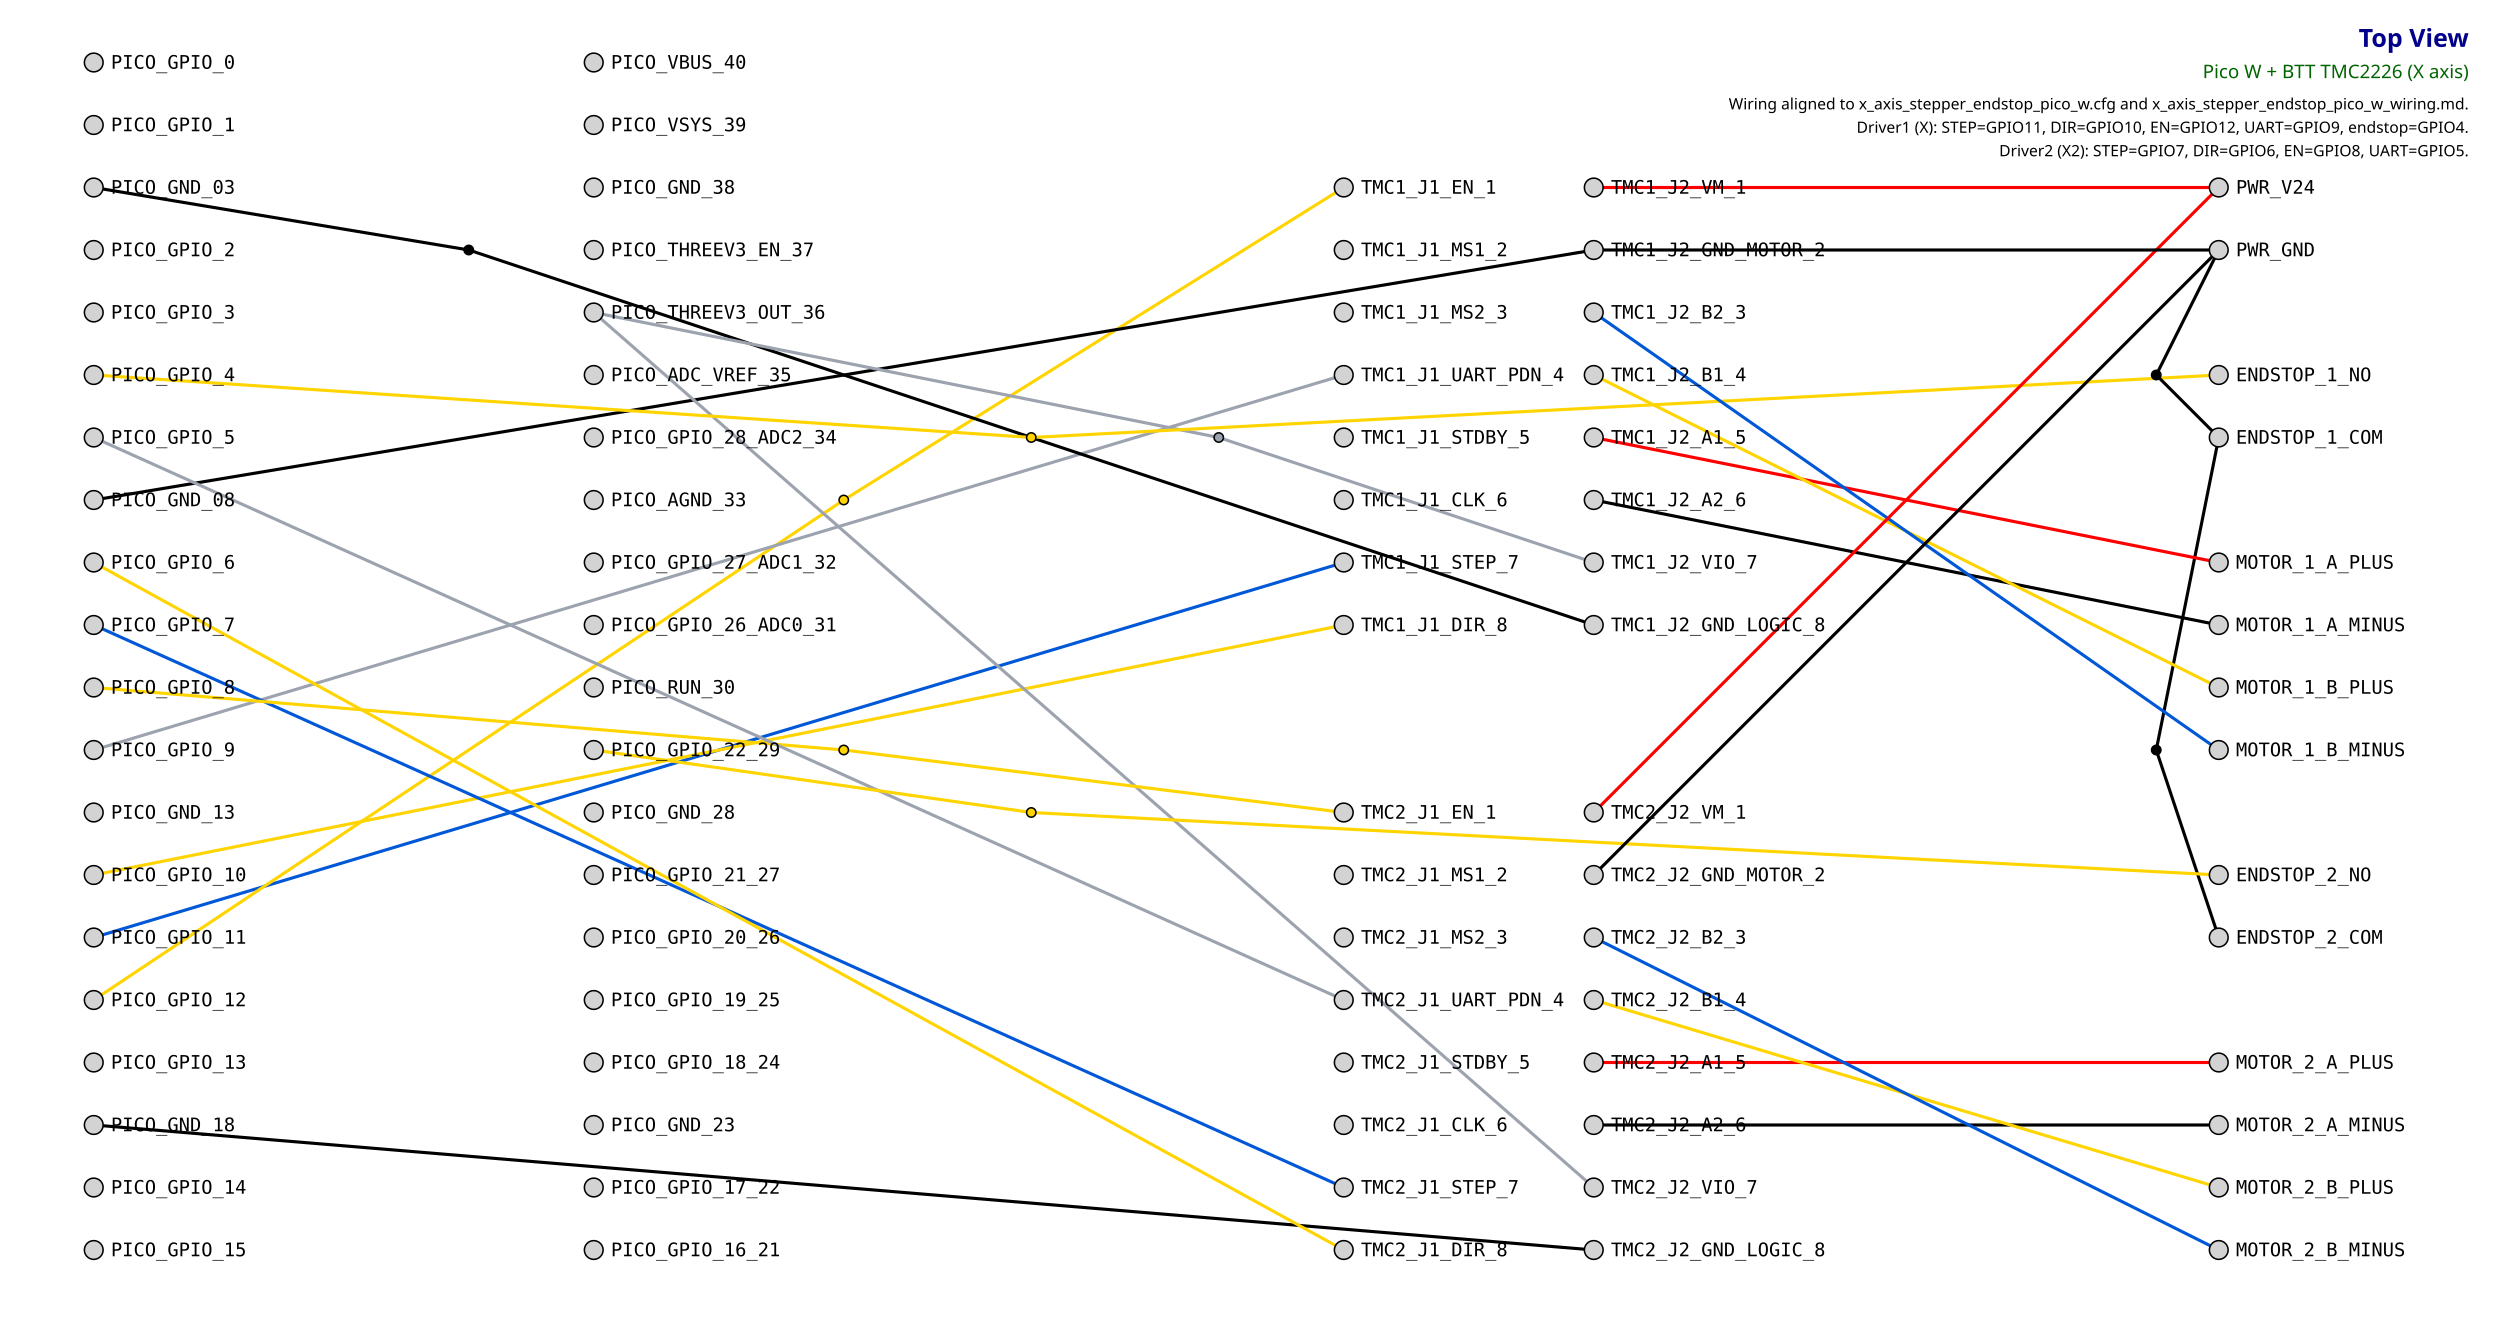
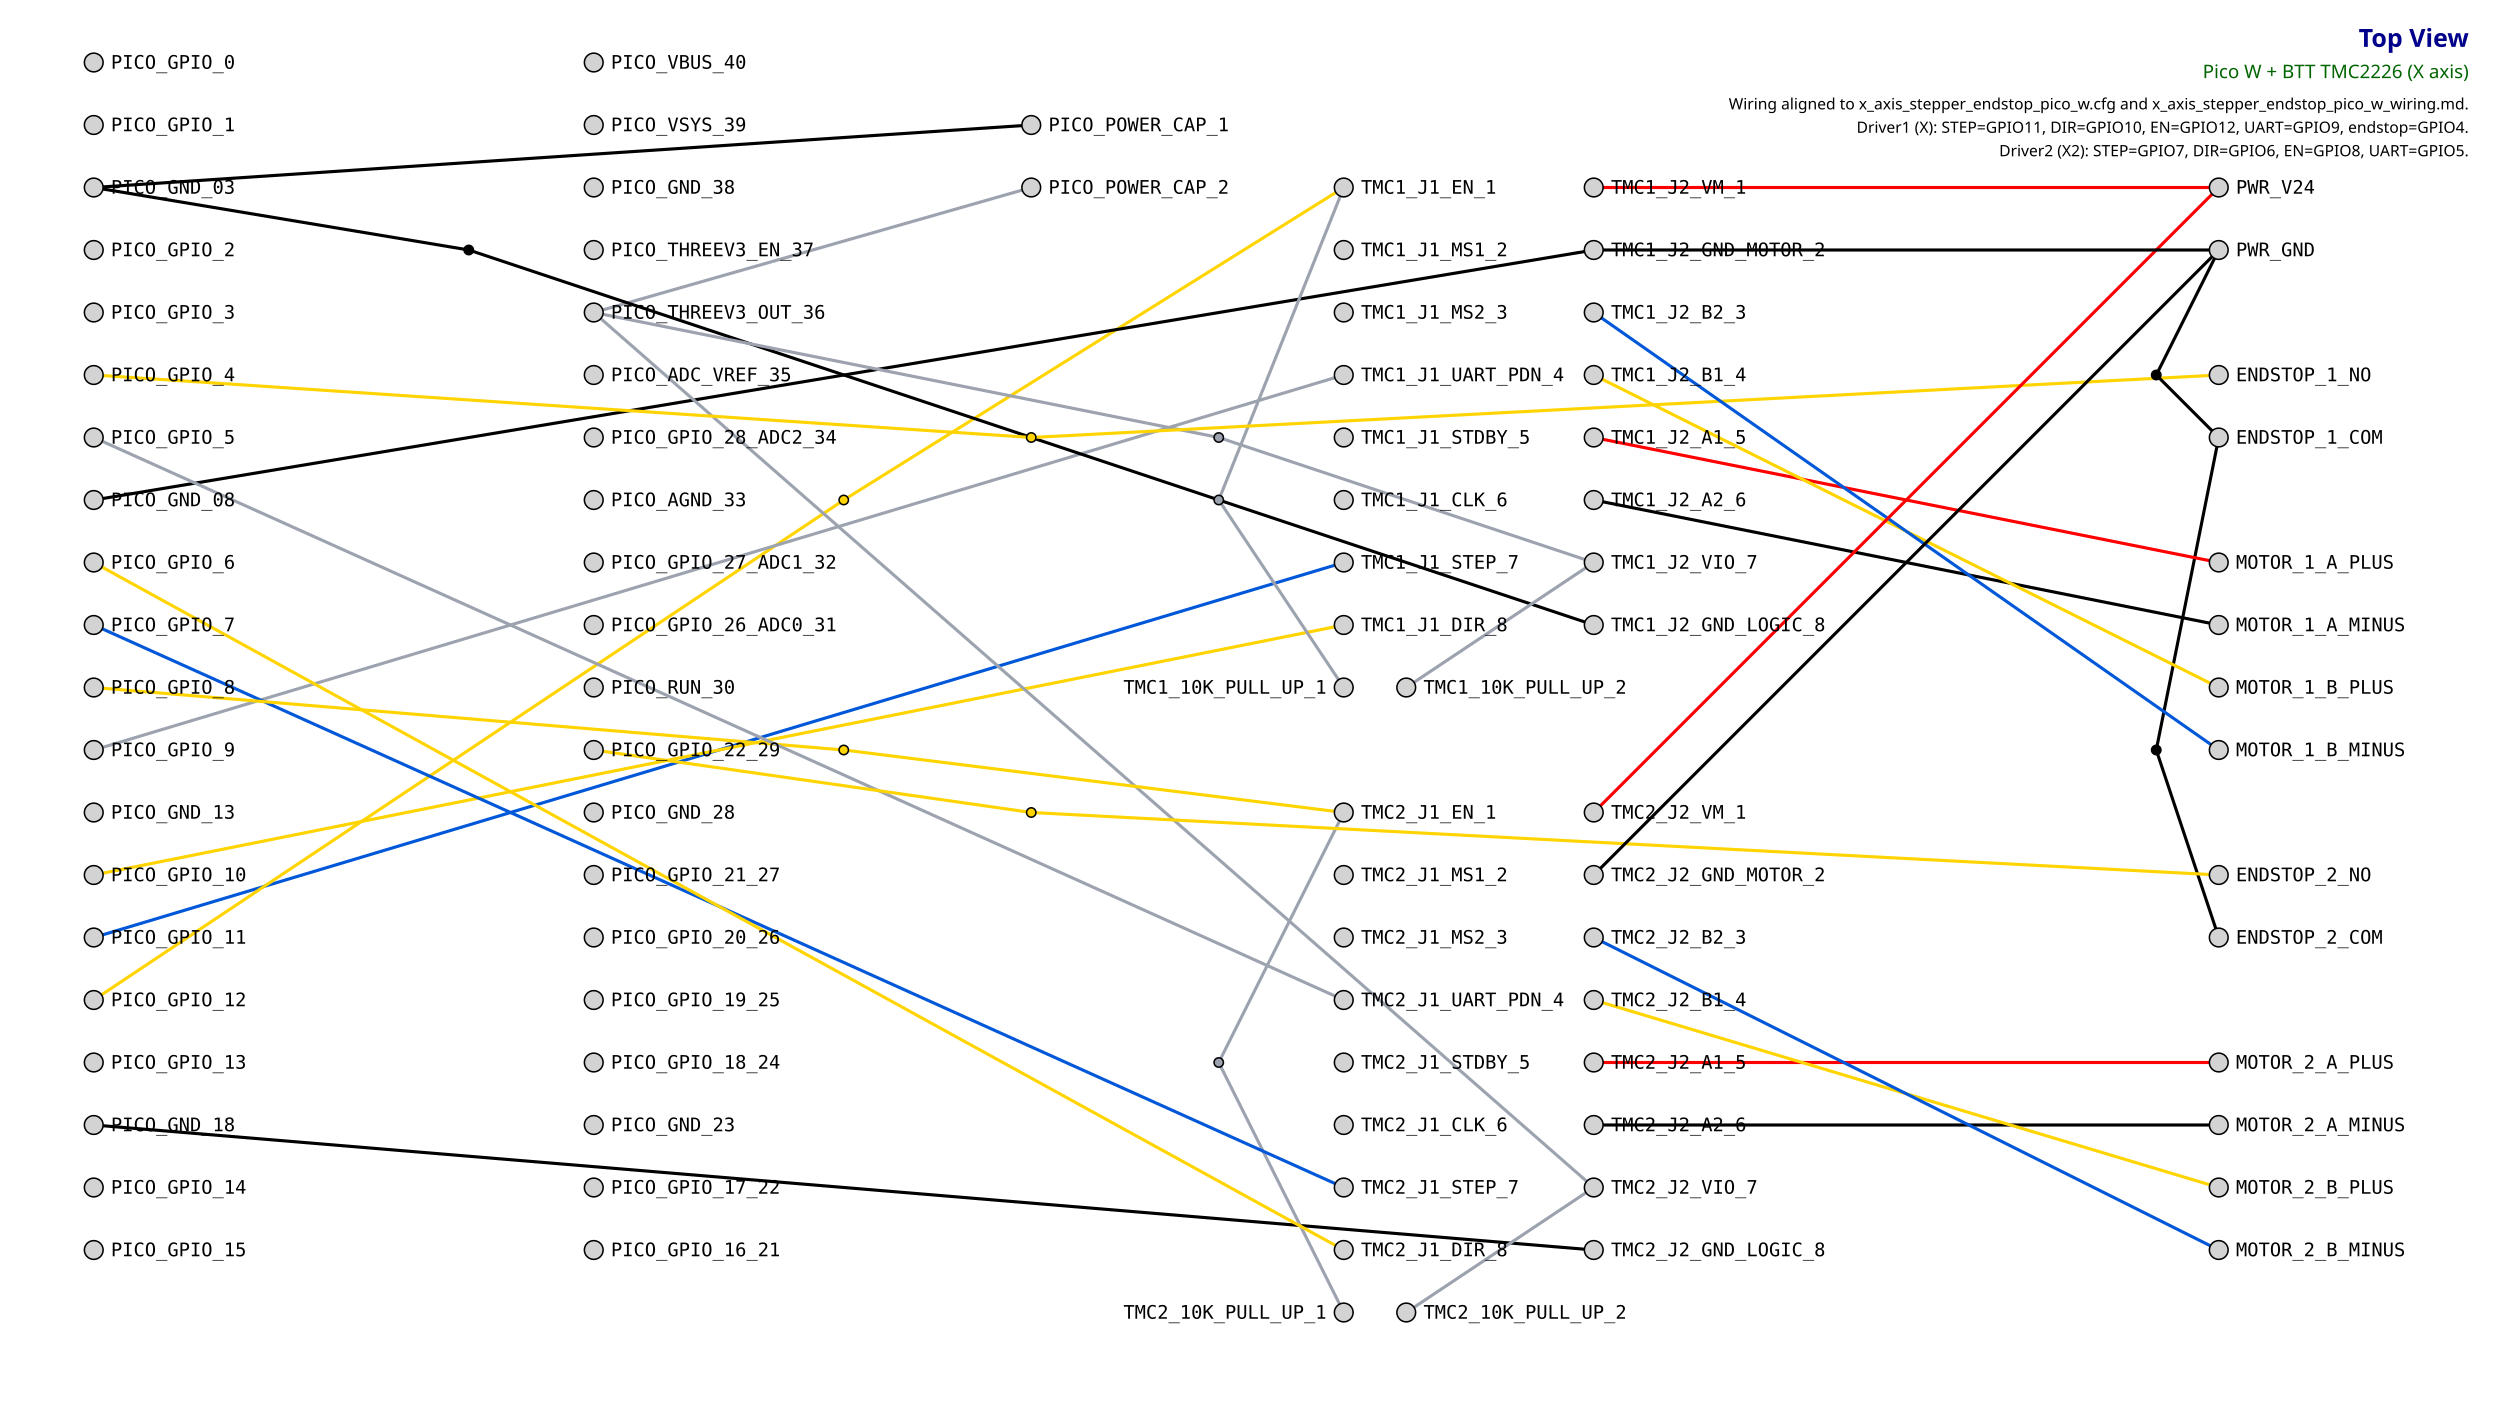
- <svg xmlns="http://www.w3.org/2000/svg" viewBox="0 0 1600 860" width="100%" height="100%">
+ <svg xmlns="http://www.w3.org/2000/svg" viewBox="0 0 1600 900" width="100%" height="100%">
+   <line x1="60" y1="120" x2="660" y2="80" stroke="#000000" stroke-width="2" />
+   <line x1="660" y1="120" x2="380" y2="200" stroke="#9ca3af" stroke-width="2" />
  <line x1="60" y1="600" x2="860" y2="360" stroke="#0057d8" stroke-width="2" />
  <line x1="60" y1="560" x2="860" y2="400" stroke="#ffd400" stroke-width="2" />
  <line x1="60" y1="640" x2="540" y2="320" stroke="#ffd400" stroke-width="2" />
  <line x1="540" y1="320" x2="860" y2="120" stroke="#ffd400" stroke-width="2" />
  <circle cx="540" cy="320" r="3" fill="#ffd400" stroke="black" stroke-width="1" />
  <line x1="60" y1="480" x2="860" y2="240" stroke="#9ca3af" stroke-width="2" />
  <line x1="60" y1="120" x2="300" y2="160" stroke="#000000" stroke-width="2" />
  <line x1="300" y1="160" x2="1020" y2="400" stroke="#000000" stroke-width="2" />
  <circle cx="300" cy="160" r="3" fill="#000000" stroke="black" stroke-width="1" />
  <line x1="60" y1="320" x2="1020" y2="160" stroke="#000000" stroke-width="2" />
  <line x1="380" y1="200" x2="780" y2="280" stroke="#9ca3af" stroke-width="2" />
  <line x1="780" y1="280" x2="1020" y2="360" stroke="#9ca3af" stroke-width="2" />
  <circle cx="780" cy="280" r="3" fill="#9ca3af" stroke="black" stroke-width="1" />
+   <line x1="1020" y1="360" x2="900" y2="440" stroke="#9ca3af" stroke-width="2" />
+   <line x1="860" y1="440" x2="780" y2="320" stroke="#9ca3af" stroke-width="2" />
+   <line x1="780" y1="320" x2="860" y2="120" stroke="#9ca3af" stroke-width="2" />
+   <circle cx="780" cy="320" r="3" fill="#9ca3af" stroke="black" stroke-width="1" />
  <line x1="60" y1="720" x2="1020" y2="800" stroke="#000000" stroke-width="2" />
  <line x1="380" y1="200" x2="1020" y2="760" stroke="#9ca3af" stroke-width="2" />
+   <line x1="1020" y1="760" x2="900" y2="840" stroke="#9ca3af" stroke-width="2" />
+   <line x1="860" y1="840" x2="780" y2="680" stroke="#9ca3af" stroke-width="2" />
+   <line x1="780" y1="680" x2="860" y2="520" stroke="#9ca3af" stroke-width="2" />
+   <circle cx="780" cy="680" r="3" fill="#9ca3af" stroke="black" stroke-width="1" />
  <line x1="60" y1="400" x2="860" y2="760" stroke="#0057d8" stroke-width="2" />
  <line x1="60" y1="360" x2="860" y2="800" stroke="#ffd400" stroke-width="2" />
  <line x1="60" y1="440" x2="540" y2="480" stroke="#ffd400" stroke-width="2" />
  <line x1="540" y1="480" x2="860" y2="520" stroke="#ffd400" stroke-width="2" />
  <circle cx="540" cy="480" r="3" fill="#ffd400" stroke="black" stroke-width="1" />
  <line x1="60" y1="280" x2="860" y2="640" stroke="#9ca3af" stroke-width="2" />
  <line x1="60" y1="240" x2="660" y2="280" stroke="#ffd400" stroke-width="2" />
  <line x1="660" y1="280" x2="1420" y2="240" stroke="#ffd400" stroke-width="2" />
  <circle cx="660" cy="280" r="3" fill="#ffd400" stroke="black" stroke-width="1" />
  <line x1="1420" y1="160" x2="1380" y2="240" stroke="#000000" stroke-width="2" />
  <line x1="1380" y1="240" x2="1420" y2="280" stroke="#000000" stroke-width="2" />
  <circle cx="1380" cy="240" r="3" fill="#000000" stroke="black" stroke-width="1" />
  <line x1="1420" y1="280" x2="1380" y2="480" stroke="#000000" stroke-width="2" />
  <line x1="1380" y1="480" x2="1420" y2="600" stroke="#000000" stroke-width="2" />
  <circle cx="1380" cy="480" r="3" fill="#000000" stroke="black" stroke-width="1" />
  <line x1="380" y1="480" x2="660" y2="520" stroke="#ffd400" stroke-width="2" />
  <line x1="660" y1="520" x2="1420" y2="560" stroke="#ffd400" stroke-width="2" />
  <circle cx="660" cy="520" r="3" fill="#ffd400" stroke="black" stroke-width="1" />
  <line x1="1420" y1="360" x2="1020" y2="280" stroke="#ff0000" stroke-width="2" />
  <line x1="1420" y1="400" x2="1020" y2="320" stroke="#000000" stroke-width="2" />
  <line x1="1420" y1="440" x2="1020" y2="240" stroke="#ffd400" stroke-width="2" />
  <line x1="1420" y1="480" x2="1020" y2="200" stroke="#0057d8" stroke-width="2" />
  <line x1="1420" y1="680" x2="1020" y2="680" stroke="#ff0000" stroke-width="2" />
  <line x1="1420" y1="720" x2="1020" y2="720" stroke="#000000" stroke-width="2" />
  <line x1="1420" y1="760" x2="1020" y2="640" stroke="#ffd400" stroke-width="2" />
  <line x1="1420" y1="800" x2="1020" y2="600" stroke="#0057d8" stroke-width="2" />
  <line x1="1420" y1="120" x2="1020" y2="120" stroke="#ff0000" stroke-width="2" />
  <line x1="1420" y1="120" x2="1020" y2="520" stroke="#ff0000" stroke-width="2" />
  <line x1="1420" y1="160" x2="1020" y2="160" stroke="#000000" stroke-width="2" />
  <line x1="1420" y1="160" x2="1020" y2="560" stroke="#000000" stroke-width="2" />
  <circle cx="60" cy="40" r="6" fill="lightgray" stroke="black" />
  <text x="71" y="44" font-size="12px" font-family="monospace" text-anchor="start">PICO_GPIO_0</text>
  <circle cx="60" cy="80" r="6" fill="lightgray" stroke="black" />
  <text x="71" y="84" font-size="12px" font-family="monospace" text-anchor="start">PICO_GPIO_1</text>
  <circle cx="60" cy="120" r="6" fill="lightgray" stroke="black" />
  <text x="71" y="124" font-size="12px" font-family="monospace" text-anchor="start">PICO_GND_03</text>
  <circle cx="60" cy="160" r="6" fill="lightgray" stroke="black" />
  <text x="71" y="164" font-size="12px" font-family="monospace" text-anchor="start">PICO_GPIO_2</text>
  <circle cx="60" cy="200" r="6" fill="lightgray" stroke="black" />
  <text x="71" y="204" font-size="12px" font-family="monospace" text-anchor="start">PICO_GPIO_3</text>
  <circle cx="60" cy="240" r="6" fill="lightgray" stroke="black" />
  <text x="71" y="244" font-size="12px" font-family="monospace" text-anchor="start">PICO_GPIO_4</text>
  <circle cx="60" cy="280" r="6" fill="lightgray" stroke="black" />
  <text x="71" y="284" font-size="12px" font-family="monospace" text-anchor="start">PICO_GPIO_5</text>
  <circle cx="60" cy="320" r="6" fill="lightgray" stroke="black" />
  <text x="71" y="324" font-size="12px" font-family="monospace" text-anchor="start">PICO_GND_08</text>
  <circle cx="60" cy="360" r="6" fill="lightgray" stroke="black" />
  <text x="71" y="364" font-size="12px" font-family="monospace" text-anchor="start">PICO_GPIO_6</text>
  <circle cx="60" cy="400" r="6" fill="lightgray" stroke="black" />
  <text x="71" y="404" font-size="12px" font-family="monospace" text-anchor="start">PICO_GPIO_7</text>
  <circle cx="60" cy="440" r="6" fill="lightgray" stroke="black" />
  <text x="71" y="444" font-size="12px" font-family="monospace" text-anchor="start">PICO_GPIO_8</text>
  <circle cx="60" cy="480" r="6" fill="lightgray" stroke="black" />
  <text x="71" y="484" font-size="12px" font-family="monospace" text-anchor="start">PICO_GPIO_9</text>
  <circle cx="60" cy="520" r="6" fill="lightgray" stroke="black" />
  <text x="71" y="524" font-size="12px" font-family="monospace" text-anchor="start">PICO_GND_13</text>
  <circle cx="60" cy="560" r="6" fill="lightgray" stroke="black" />
  <text x="71" y="564" font-size="12px" font-family="monospace" text-anchor="start">PICO_GPIO_10</text>
  <circle cx="60" cy="600" r="6" fill="lightgray" stroke="black" />
  <text x="71" y="604" font-size="12px" font-family="monospace" text-anchor="start">PICO_GPIO_11</text>
  <circle cx="60" cy="640" r="6" fill="lightgray" stroke="black" />
  <text x="71" y="644" font-size="12px" font-family="monospace" text-anchor="start">PICO_GPIO_12</text>
  <circle cx="60" cy="680" r="6" fill="lightgray" stroke="black" />
  <text x="71" y="684" font-size="12px" font-family="monospace" text-anchor="start">PICO_GPIO_13</text>
  <circle cx="60" cy="720" r="6" fill="lightgray" stroke="black" />
  <text x="71" y="724" font-size="12px" font-family="monospace" text-anchor="start">PICO_GND_18</text>
  <circle cx="60" cy="760" r="6" fill="lightgray" stroke="black" />
  <text x="71" y="764" font-size="12px" font-family="monospace" text-anchor="start">PICO_GPIO_14</text>
  <circle cx="60" cy="800" r="6" fill="lightgray" stroke="black" />
  <text x="71" y="804" font-size="12px" font-family="monospace" text-anchor="start">PICO_GPIO_15</text>
  <circle cx="380" cy="40" r="6" fill="lightgray" stroke="black" />
  <text x="391" y="44" font-size="12px" font-family="monospace" text-anchor="start">PICO_VBUS_40</text>
  <circle cx="380" cy="80" r="6" fill="lightgray" stroke="black" />
  <text x="391" y="84" font-size="12px" font-family="monospace" text-anchor="start">PICO_VSYS_39</text>
  <circle cx="380" cy="120" r="6" fill="lightgray" stroke="black" />
  <text x="391" y="124" font-size="12px" font-family="monospace" text-anchor="start">PICO_GND_38</text>
  <circle cx="380" cy="160" r="6" fill="lightgray" stroke="black" />
  <text x="391" y="164" font-size="12px" font-family="monospace" text-anchor="start">PICO_THREEV3_EN_37</text>
  <circle cx="380" cy="200" r="6" fill="lightgray" stroke="black" />
  <text x="391" y="204" font-size="12px" font-family="monospace" text-anchor="start">PICO_THREEV3_OUT_36</text>
  <circle cx="380" cy="240" r="6" fill="lightgray" stroke="black" />
  <text x="391" y="244" font-size="12px" font-family="monospace" text-anchor="start">PICO_ADC_VREF_35</text>
  <circle cx="380" cy="280" r="6" fill="lightgray" stroke="black" />
  <text x="391" y="284" font-size="12px" font-family="monospace" text-anchor="start">PICO_GPIO_28_ADC2_34</text>
  <circle cx="380" cy="320" r="6" fill="lightgray" stroke="black" />
  <text x="391" y="324" font-size="12px" font-family="monospace" text-anchor="start">PICO_AGND_33</text>
  <circle cx="380" cy="360" r="6" fill="lightgray" stroke="black" />
  <text x="391" y="364" font-size="12px" font-family="monospace" text-anchor="start">PICO_GPIO_27_ADC1_32</text>
  <circle cx="380" cy="400" r="6" fill="lightgray" stroke="black" />
  <text x="391" y="404" font-size="12px" font-family="monospace" text-anchor="start">PICO_GPIO_26_ADC0_31</text>
  <circle cx="380" cy="440" r="6" fill="lightgray" stroke="black" />
  <text x="391" y="444" font-size="12px" font-family="monospace" text-anchor="start">PICO_RUN_30</text>
  <circle cx="380" cy="480" r="6" fill="lightgray" stroke="black" />
  <text x="391" y="484" font-size="12px" font-family="monospace" text-anchor="start">PICO_GPIO_22_29</text>
  <circle cx="380" cy="520" r="6" fill="lightgray" stroke="black" />
  <text x="391" y="524" font-size="12px" font-family="monospace" text-anchor="start">PICO_GND_28</text>
  <circle cx="380" cy="560" r="6" fill="lightgray" stroke="black" />
  <text x="391" y="564" font-size="12px" font-family="monospace" text-anchor="start">PICO_GPIO_21_27</text>
  <circle cx="380" cy="600" r="6" fill="lightgray" stroke="black" />
  <text x="391" y="604" font-size="12px" font-family="monospace" text-anchor="start">PICO_GPIO_20_26</text>
  <circle cx="380" cy="640" r="6" fill="lightgray" stroke="black" />
  <text x="391" y="644" font-size="12px" font-family="monospace" text-anchor="start">PICO_GPIO_19_25</text>
  <circle cx="380" cy="680" r="6" fill="lightgray" stroke="black" />
  <text x="391" y="684" font-size="12px" font-family="monospace" text-anchor="start">PICO_GPIO_18_24</text>
  <circle cx="380" cy="720" r="6" fill="lightgray" stroke="black" />
  <text x="391" y="724" font-size="12px" font-family="monospace" text-anchor="start">PICO_GND_23</text>
  <circle cx="380" cy="760" r="6" fill="lightgray" stroke="black" />
  <text x="391" y="764" font-size="12px" font-family="monospace" text-anchor="start">PICO_GPIO_17_22</text>
  <circle cx="380" cy="800" r="6" fill="lightgray" stroke="black" />
  <text x="391" y="804" font-size="12px" font-family="monospace" text-anchor="start">PICO_GPIO_16_21</text>
  <circle cx="860" cy="120" r="6" fill="lightgray" stroke="black" />
  <text x="871" y="124" font-size="12px" font-family="monospace" text-anchor="start">TMC1_J1_EN_1</text>
  <circle cx="860" cy="160" r="6" fill="lightgray" stroke="black" />
  <text x="871" y="164" font-size="12px" font-family="monospace" text-anchor="start">TMC1_J1_MS1_2</text>
  <circle cx="860" cy="200" r="6" fill="lightgray" stroke="black" />
  <text x="871" y="204" font-size="12px" font-family="monospace" text-anchor="start">TMC1_J1_MS2_3</text>
  <circle cx="860" cy="240" r="6" fill="lightgray" stroke="black" />
  <text x="871" y="244" font-size="12px" font-family="monospace" text-anchor="start">TMC1_J1_UART_PDN_4</text>
  <circle cx="860" cy="280" r="6" fill="lightgray" stroke="black" />
  <text x="871" y="284" font-size="12px" font-family="monospace" text-anchor="start">TMC1_J1_STDBY_5</text>
  <circle cx="860" cy="320" r="6" fill="lightgray" stroke="black" />
  <text x="871" y="324" font-size="12px" font-family="monospace" text-anchor="start">TMC1_J1_CLK_6</text>
  <circle cx="860" cy="360" r="6" fill="lightgray" stroke="black" />
  <text x="871" y="364" font-size="12px" font-family="monospace" text-anchor="start">TMC1_J1_STEP_7</text>
  <circle cx="860" cy="400" r="6" fill="lightgray" stroke="black" />
  <text x="871" y="404" font-size="12px" font-family="monospace" text-anchor="start">TMC1_J1_DIR_8</text>
  <circle cx="1020" cy="120" r="6" fill="lightgray" stroke="black" />
  <text x="1031" y="124" font-size="12px" font-family="monospace" text-anchor="start">TMC1_J2_VM_1</text>
  <circle cx="1020" cy="160" r="6" fill="lightgray" stroke="black" />
  <text x="1031" y="164" font-size="12px" font-family="monospace" text-anchor="start">TMC1_J2_GND_MOTOR_2</text>
  <circle cx="1020" cy="200" r="6" fill="lightgray" stroke="black" />
  <text x="1031" y="204" font-size="12px" font-family="monospace" text-anchor="start">TMC1_J2_B2_3</text>
  <circle cx="1020" cy="240" r="6" fill="lightgray" stroke="black" />
  <text x="1031" y="244" font-size="12px" font-family="monospace" text-anchor="start">TMC1_J2_B1_4</text>
  <circle cx="1020" cy="280" r="6" fill="lightgray" stroke="black" />
  <text x="1031" y="284" font-size="12px" font-family="monospace" text-anchor="start">TMC1_J2_A1_5</text>
  <circle cx="1020" cy="320" r="6" fill="lightgray" stroke="black" />
  <text x="1031" y="324" font-size="12px" font-family="monospace" text-anchor="start">TMC1_J2_A2_6</text>
  <circle cx="1020" cy="360" r="6" fill="lightgray" stroke="black" />
  <text x="1031" y="364" font-size="12px" font-family="monospace" text-anchor="start">TMC1_J2_VIO_7</text>
  <circle cx="1020" cy="400" r="6" fill="lightgray" stroke="black" />
  <text x="1031" y="404" font-size="12px" font-family="monospace" text-anchor="start">TMC1_J2_GND_LOGIC_8</text>
  <circle cx="860" cy="520" r="6" fill="lightgray" stroke="black" />
  <text x="871" y="524" font-size="12px" font-family="monospace" text-anchor="start">TMC2_J1_EN_1</text>
  <circle cx="860" cy="560" r="6" fill="lightgray" stroke="black" />
  <text x="871" y="564" font-size="12px" font-family="monospace" text-anchor="start">TMC2_J1_MS1_2</text>
  <circle cx="860" cy="600" r="6" fill="lightgray" stroke="black" />
  <text x="871" y="604" font-size="12px" font-family="monospace" text-anchor="start">TMC2_J1_MS2_3</text>
  <circle cx="860" cy="640" r="6" fill="lightgray" stroke="black" />
  <text x="871" y="644" font-size="12px" font-family="monospace" text-anchor="start">TMC2_J1_UART_PDN_4</text>
  <circle cx="860" cy="680" r="6" fill="lightgray" stroke="black" />
  <text x="871" y="684" font-size="12px" font-family="monospace" text-anchor="start">TMC2_J1_STDBY_5</text>
  <circle cx="860" cy="720" r="6" fill="lightgray" stroke="black" />
  <text x="871" y="724" font-size="12px" font-family="monospace" text-anchor="start">TMC2_J1_CLK_6</text>
  <circle cx="860" cy="760" r="6" fill="lightgray" stroke="black" />
  <text x="871" y="764" font-size="12px" font-family="monospace" text-anchor="start">TMC2_J1_STEP_7</text>
  <circle cx="860" cy="800" r="6" fill="lightgray" stroke="black" />
  <text x="871" y="804" font-size="12px" font-family="monospace" text-anchor="start">TMC2_J1_DIR_8</text>
  <circle cx="1020" cy="520" r="6" fill="lightgray" stroke="black" />
  <text x="1031" y="524" font-size="12px" font-family="monospace" text-anchor="start">TMC2_J2_VM_1</text>
  <circle cx="1020" cy="560" r="6" fill="lightgray" stroke="black" />
  <text x="1031" y="564" font-size="12px" font-family="monospace" text-anchor="start">TMC2_J2_GND_MOTOR_2</text>
  <circle cx="1020" cy="600" r="6" fill="lightgray" stroke="black" />
  <text x="1031" y="604" font-size="12px" font-family="monospace" text-anchor="start">TMC2_J2_B2_3</text>
  <circle cx="1020" cy="640" r="6" fill="lightgray" stroke="black" />
  <text x="1031" y="644" font-size="12px" font-family="monospace" text-anchor="start">TMC2_J2_B1_4</text>
  <circle cx="1020" cy="680" r="6" fill="lightgray" stroke="black" />
  <text x="1031" y="684" font-size="12px" font-family="monospace" text-anchor="start">TMC2_J2_A1_5</text>
  <circle cx="1020" cy="720" r="6" fill="lightgray" stroke="black" />
  <text x="1031" y="724" font-size="12px" font-family="monospace" text-anchor="start">TMC2_J2_A2_6</text>
  <circle cx="1020" cy="760" r="6" fill="lightgray" stroke="black" />
  <text x="1031" y="764" font-size="12px" font-family="monospace" text-anchor="start">TMC2_J2_VIO_7</text>
  <circle cx="1020" cy="800" r="6" fill="lightgray" stroke="black" />
  <text x="1031" y="804" font-size="12px" font-family="monospace" text-anchor="start">TMC2_J2_GND_LOGIC_8</text>
+   <circle cx="860" cy="440" r="6" fill="lightgray" stroke="black" />
+   <text x="849" y="444" font-size="12px" font-family="monospace" text-anchor="end">TMC1_10K_PULL_UP_1</text>
+   <circle cx="900" cy="440" r="6" fill="lightgray" stroke="black" />
+   <text x="911" y="444" font-size="12px" font-family="monospace" text-anchor="start">TMC1_10K_PULL_UP_2</text>
+   <circle cx="860" cy="840" r="6" fill="lightgray" stroke="black" />
+   <text x="849" y="844" font-size="12px" font-family="monospace" text-anchor="end">TMC2_10K_PULL_UP_1</text>
+   <circle cx="900" cy="840" r="6" fill="lightgray" stroke="black" />
+   <text x="911" y="844" font-size="12px" font-family="monospace" text-anchor="start">TMC2_10K_PULL_UP_2</text>
+   <circle cx="660" cy="80" r="6" fill="lightgray" stroke="black" />
+   <text x="671" y="84" font-size="12px" font-family="monospace" text-anchor="start">PICO_POWER_CAP_1</text>
+   <circle cx="660" cy="120" r="6" fill="lightgray" stroke="black" />
+   <text x="671" y="124" font-size="12px" font-family="monospace" text-anchor="start">PICO_POWER_CAP_2</text>
  <circle cx="1420" cy="240" r="6" fill="lightgray" stroke="black" />
  <text x="1431" y="244" font-size="12px" font-family="monospace" text-anchor="start">ENDSTOP_1_NO</text>
  <circle cx="1420" cy="280" r="6" fill="lightgray" stroke="black" />
  <text x="1431" y="284" font-size="12px" font-family="monospace" text-anchor="start">ENDSTOP_1_COM</text>
  <circle cx="1420" cy="360" r="6" fill="lightgray" stroke="black" />
  <text x="1431" y="364" font-size="12px" font-family="monospace" text-anchor="start">MOTOR_1_A_PLUS</text>
  <circle cx="1420" cy="400" r="6" fill="lightgray" stroke="black" />
  <text x="1431" y="404" font-size="12px" font-family="monospace" text-anchor="start">MOTOR_1_A_MINUS</text>
  <circle cx="1420" cy="440" r="6" fill="lightgray" stroke="black" />
  <text x="1431" y="444" font-size="12px" font-family="monospace" text-anchor="start">MOTOR_1_B_PLUS</text>
  <circle cx="1420" cy="480" r="6" fill="lightgray" stroke="black" />
  <text x="1431" y="484" font-size="12px" font-family="monospace" text-anchor="start">MOTOR_1_B_MINUS</text>
  <circle cx="1420" cy="560" r="6" fill="lightgray" stroke="black" />
  <text x="1431" y="564" font-size="12px" font-family="monospace" text-anchor="start">ENDSTOP_2_NO</text>
  <circle cx="1420" cy="600" r="6" fill="lightgray" stroke="black" />
  <text x="1431" y="604" font-size="12px" font-family="monospace" text-anchor="start">ENDSTOP_2_COM</text>
  <circle cx="1420" cy="680" r="6" fill="lightgray" stroke="black" />
  <text x="1431" y="684" font-size="12px" font-family="monospace" text-anchor="start">MOTOR_2_A_PLUS</text>
  <circle cx="1420" cy="720" r="6" fill="lightgray" stroke="black" />
  <text x="1431" y="724" font-size="12px" font-family="monospace" text-anchor="start">MOTOR_2_A_MINUS</text>
  <circle cx="1420" cy="760" r="6" fill="lightgray" stroke="black" />
  <text x="1431" y="764" font-size="12px" font-family="monospace" text-anchor="start">MOTOR_2_B_PLUS</text>
  <circle cx="1420" cy="800" r="6" fill="lightgray" stroke="black" />
  <text x="1431" y="804" font-size="12px" font-family="monospace" text-anchor="start">MOTOR_2_B_MINUS</text>
  <circle cx="1420" cy="120" r="6" fill="lightgray" stroke="black" />
  <text x="1431" y="124" font-size="12px" font-family="monospace" text-anchor="start">PWR_V24</text>
  <circle cx="1420" cy="160" r="6" fill="lightgray" stroke="black" />
  <text x="1431" y="164" font-size="12px" font-family="monospace" text-anchor="start">PWR_GND</text>
  <text x="1580" y="30" font-size="16px" font-family="sans-serif" font-weight="bold" text-anchor="end" fill="darkblue">Top View</text>
  <text x="1580" y="50" font-size="12px" font-family="sans-serif" text-anchor="end" fill="darkgreen">Pico W + BTT TMC2226 (X axis)</text>
  <text x="1580" y="70" font-size="10px" font-family="sans-serif" text-anchor="end" fill="black">Wiring aligned to x_axis_stepper_endstop_pico_w.cfg and x_axis_stepper_endstop_pico_w_wiring.md.</text>
  <text x="1580" y="85" font-size="10px" font-family="sans-serif" text-anchor="end" fill="black">Driver1 (X): STEP=GPIO11, DIR=GPIO10, EN=GPIO12, UART=GPIO9, endstop=GPIO4.</text>
  <text x="1580" y="100" font-size="10px" font-family="sans-serif" text-anchor="end" fill="black">Driver2 (X2): STEP=GPIO7, DIR=GPIO6, EN=GPIO8, UART=GPIO5.</text>
</svg>
